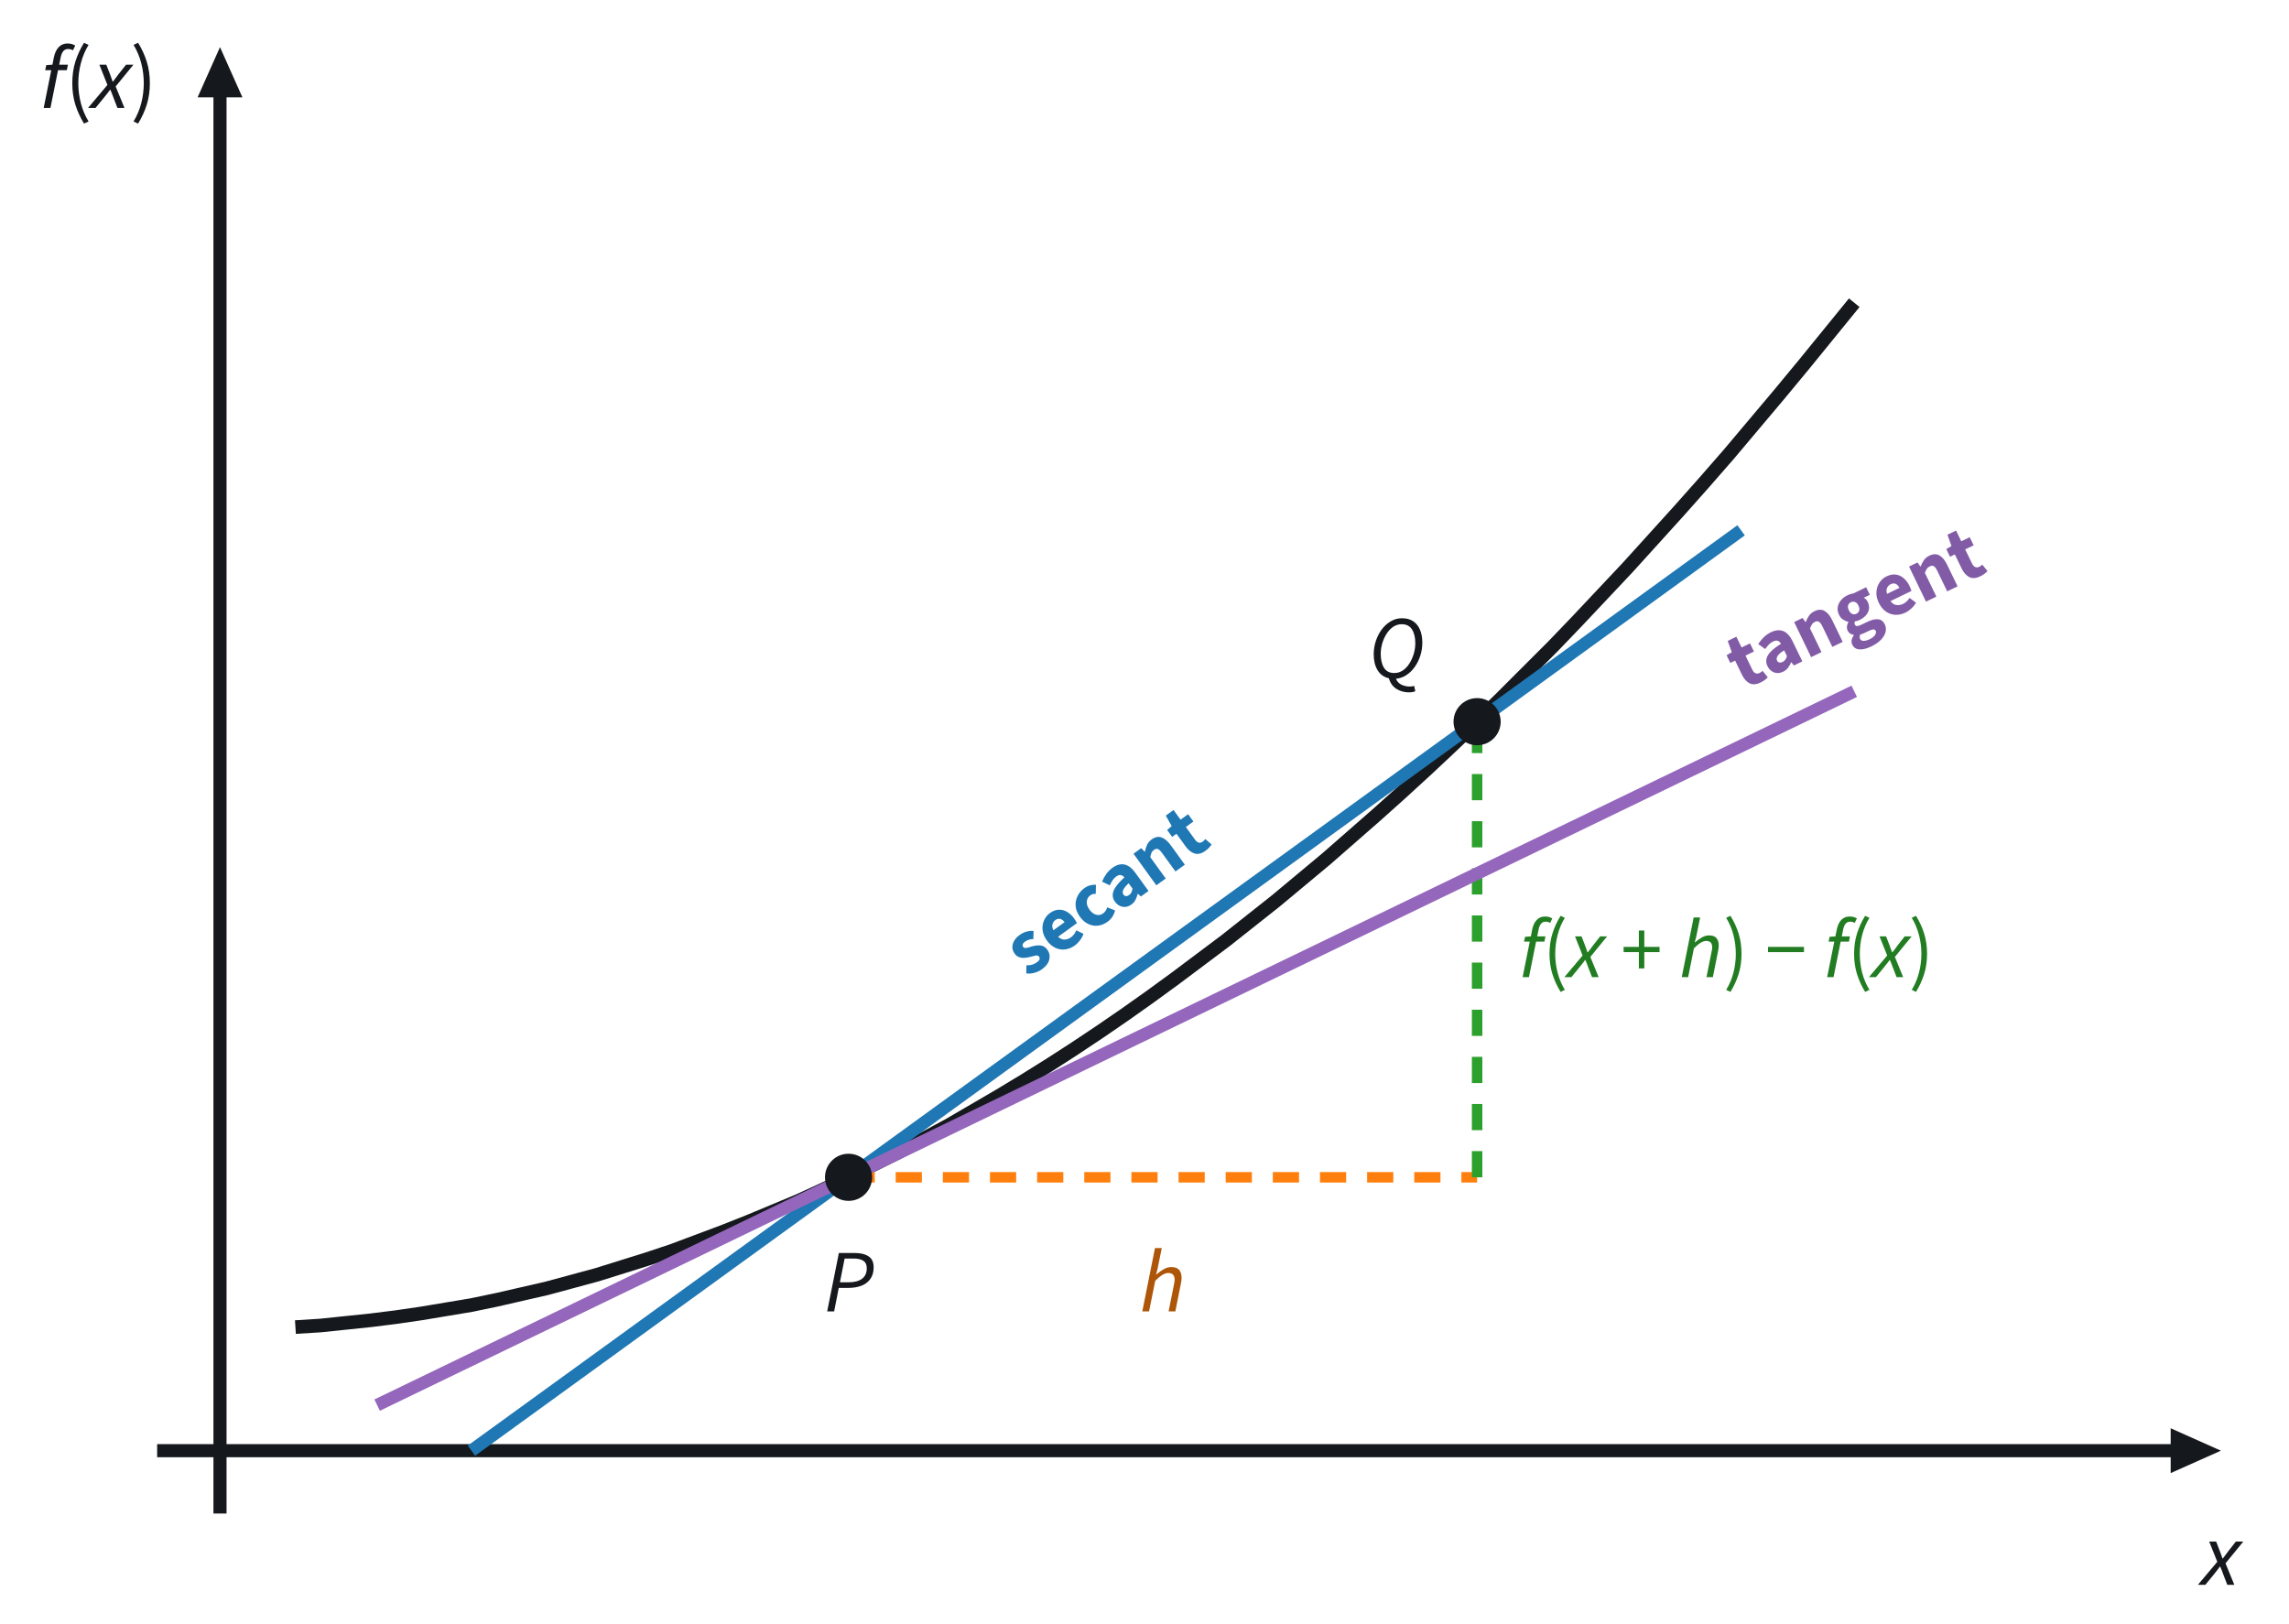
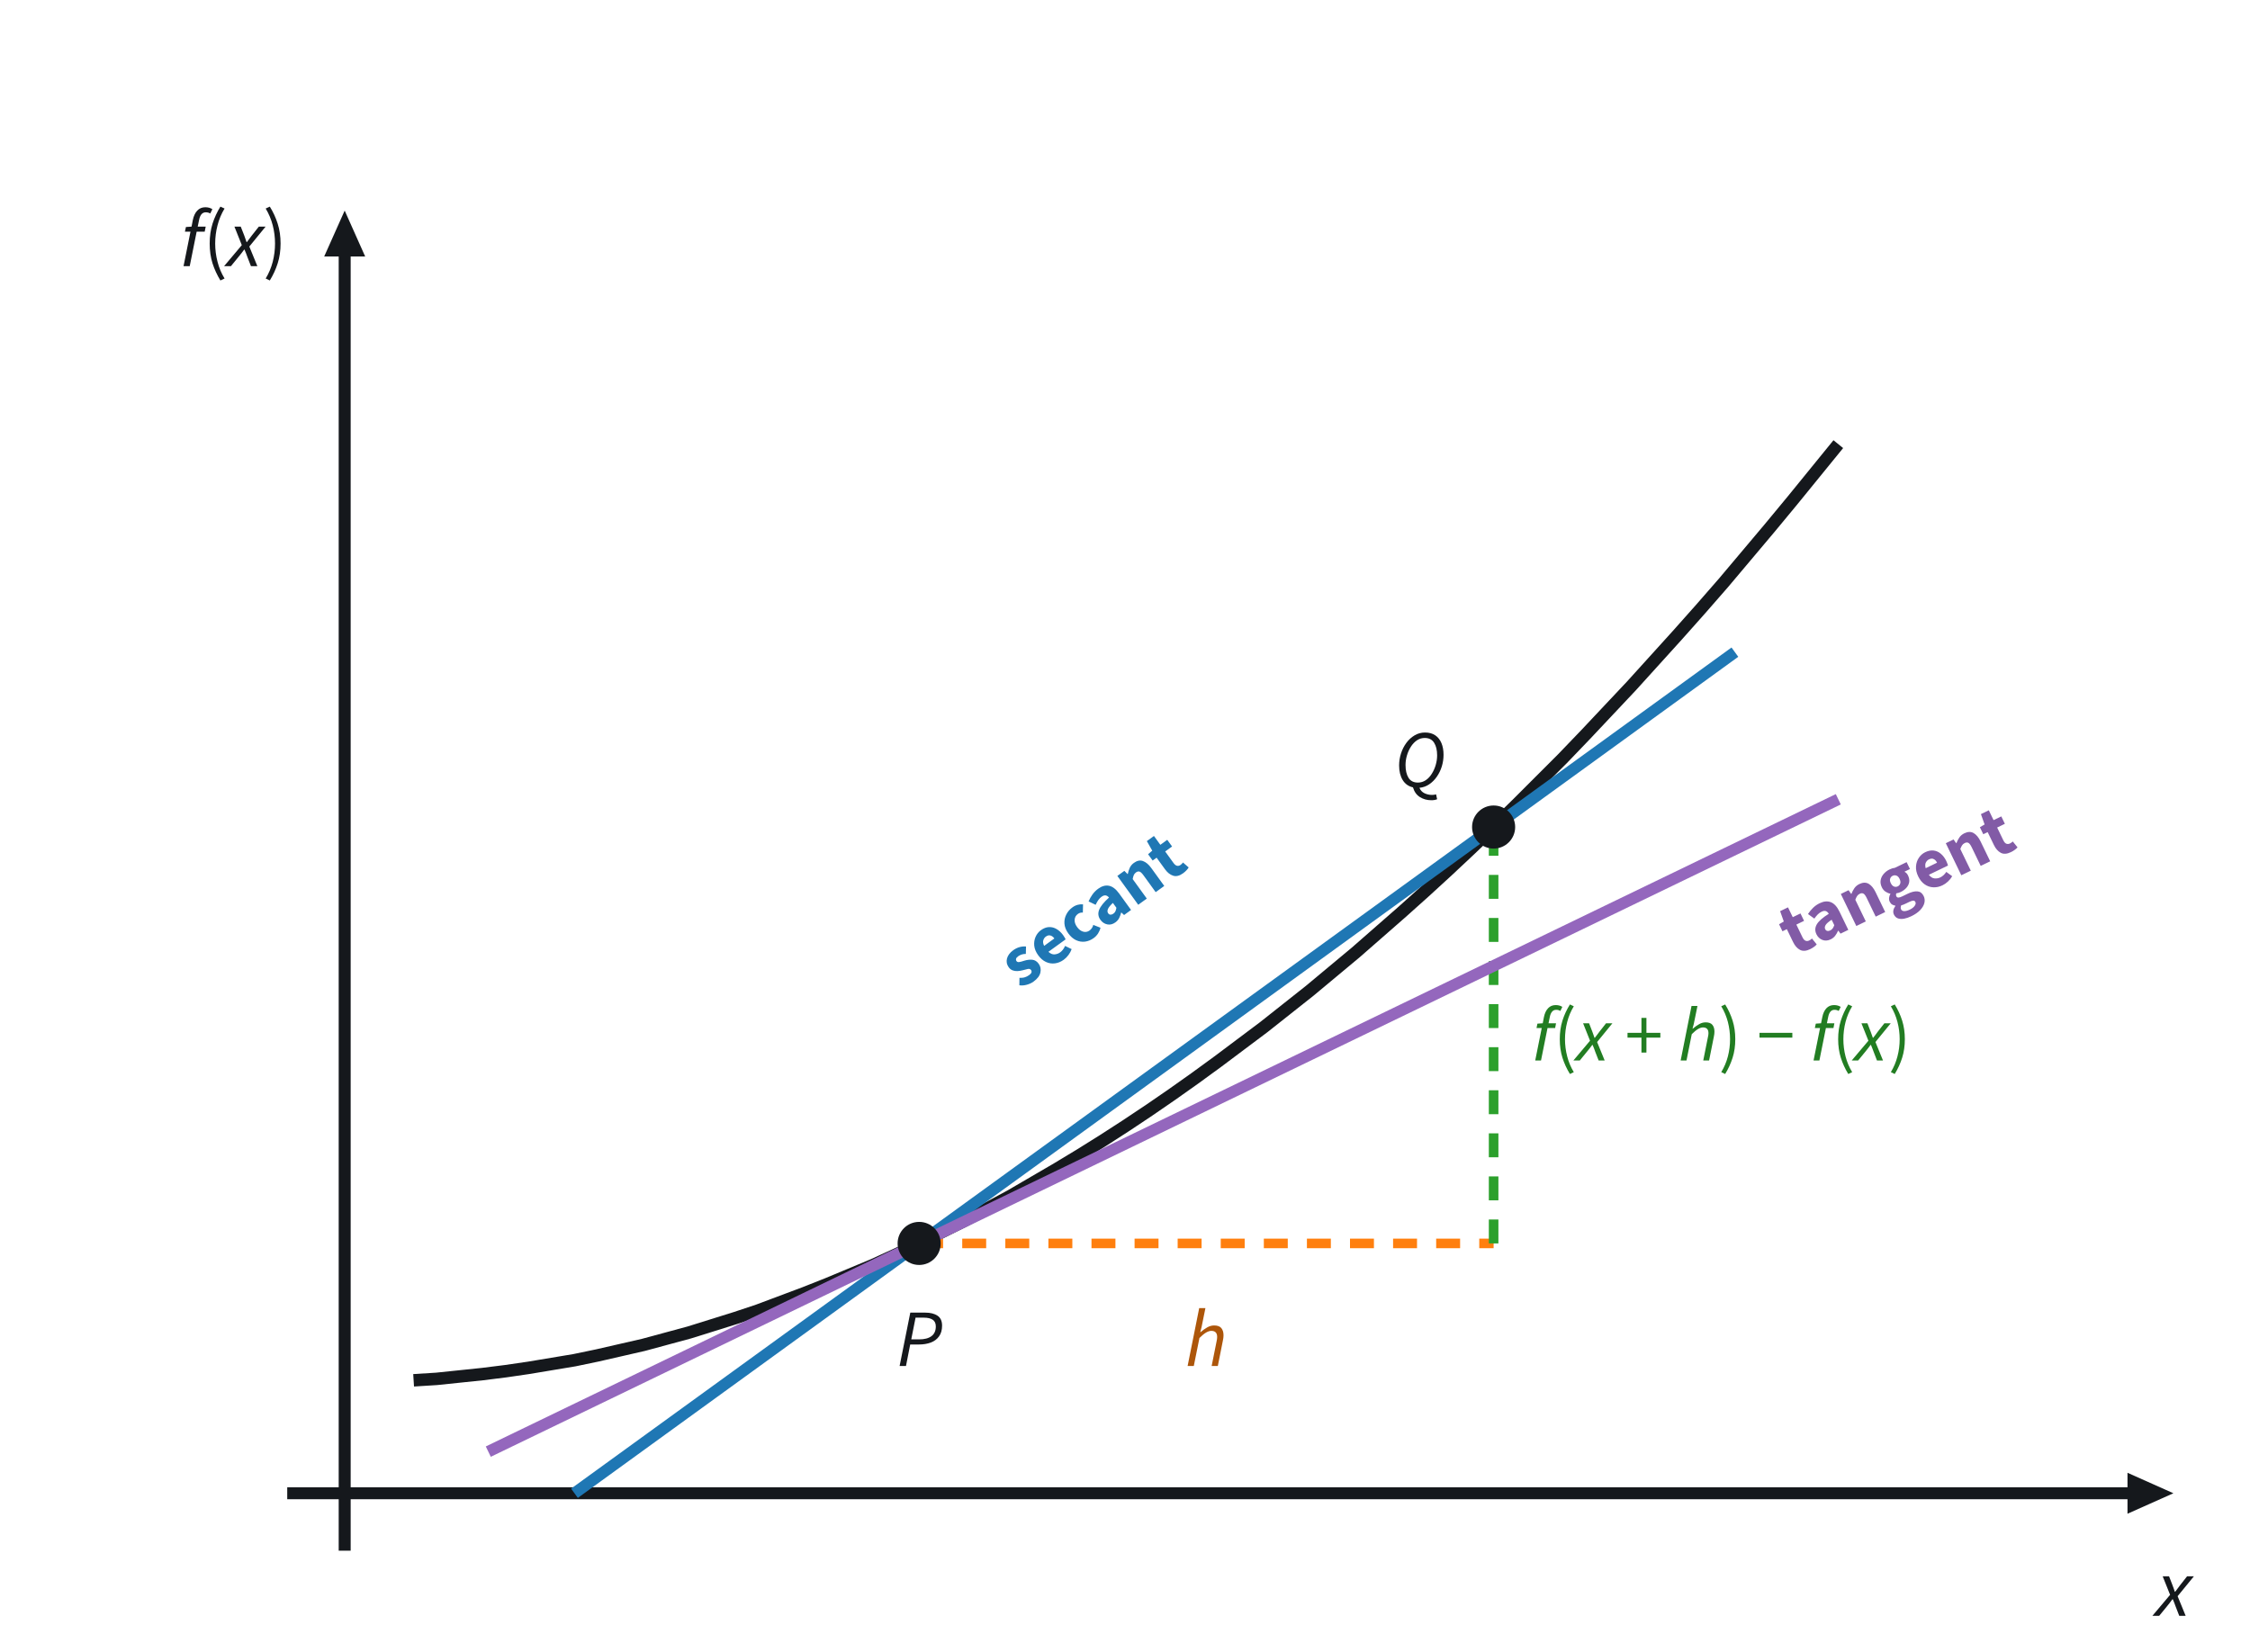
- <svg xmlns="http://www.w3.org/2000/svg" viewBox="30 35 437 310" width="437" height="310">
+ <svg xmlns="http://www.w3.org/2000/svg" viewBox="0 0 470 345" width="470" height="345">
  <line x1="60" y1="312" x2="444.76" y2="312.00" stroke="#15181C" stroke-width="2.5" />
  <path d="M454,312 L444.41,316.28 L444.41,307.72 Z" fill="#15181C" />
  <line x1="72" y1="324" x2="72.00" y2="53.24" stroke="#15181C" stroke-width="2.5" />
  <path d="M72,44 L76.28,53.59 L67.72,53.59 Z" fill="#15181C" />
  <g aria-label="x">
    <path d="M449.61 337.61 453.31 333.22 451.76 329.35H453.09L453.80 331.18Q453.94 331.56 454.06 331.89Q454.18 332.22 454.30 332.58H454.37Q454.62 332.24 454.89 331.89Q455.16 331.54 455.42 331.18L456.86 329.35H458.28L454.88 333.51L456.56 337.61H455.22L454.47 335.67Q454.33 335.30 454.19 334.91Q454.04 334.52 453.87 334.14H453.80Q453.53 334.52 453.24 334.89Q452.95 335.26 452.63 335.66L451.03 337.61Z" fill="#15181C" />
  </g>
  <g aria-label="f(x)">
    <path d="M38.34 55.61 39.79 48.40H38.63L38.84 47.43L40.01 47.35L40.28 45.97Q40.54 44.71 41.20 44.01Q41.86 43.30 42.90 43.30Q43.34 43.30 43.71 43.41Q44.09 43.52 44.36 43.71L43.92 44.61Q43.54 44.36 42.98 44.36Q42.42 44.36 42.07 44.78Q41.73 45.21 41.59 45.94L41.30 47.35H42.97L42.76 48.40H41.08L39.63 55.61Z M46.04 58.60Q44.99 56.88 44.39 55.01Q43.80 53.13 43.80 50.88Q43.80 48.64 44.39 46.75Q44.99 44.87 46.04 43.17L46.91 43.57Q45.92 45.19 45.44 47.07Q44.95 48.95 44.95 50.88Q44.95 52.82 45.44 54.70Q45.92 56.58 46.91 58.19Z M46.81 55.61 50.51 51.22 48.97 47.35H50.29L51.01 49.18Q51.14 49.56 51.26 49.89Q51.38 50.22 51.50 50.58H51.57Q51.82 50.24 52.09 49.89Q52.37 49.54 52.62 49.18L54.07 47.35H55.48L52.08 51.51L53.76 55.61H52.42L51.67 53.67Q51.53 53.30 51.39 52.91Q51.24 52.52 51.07 52.14H51.01Q50.73 52.52 50.45 52.89Q50.16 53.26 49.83 53.66L48.24 55.61Z M56.36 58.60 55.50 58.19Q56.48 56.58 56.97 54.70Q57.45 52.82 57.45 50.88Q57.45 48.95 56.97 47.07Q56.48 45.19 55.50 43.57L56.36 43.17Q57.42 44.87 58.01 46.75Q58.61 48.64 58.61 50.88Q58.61 53.13 58.01 55.01Q57.42 56.88 56.36 58.60Z" fill="#15181C" />
  </g>
  <polyline points="86.4,288.4 91.2,288.1 96.0,287.6 100.8,287.1 105.6,286.5 110.4,285.8 115.2,285.0 120.0,284.2 124.8,283.2 129.6,282.1 134.4,281.0 139.2,279.7 144.0,278.4 148.8,276.9 153.6,275.4 158.4,273.8 163.2,272.0 168.0,270.2 172.8,268.3 177.6,266.3 182.4,264.3 187.2,262.1 192.0,259.8 196.8,257.4 201.6,255.0 206.4,252.4 211.2,249.8 216.0,247.0 220.8,244.2 225.6,241.3 230.4,238.3 235.2,235.2 240.0,232.0 244.8,228.7 249.6,225.3 254.4,221.8 259.2,218.2 264.0,214.6 268.8,210.8 273.6,207.0 278.4,203.0 283.2,199.0 288.0,194.8 292.8,190.6 297.6,186.3 302.4,181.9 307.2,177.4 312.0,172.8 316.8,168.1 321.6,163.3 326.4,158.5 331.2,153.5 336.0,148.4 340.8,143.3 345.6,138.0 350.4,132.7 355.2,127.3 360.0,121.8 364.8,116.1 369.6,110.4 374.4,104.6 379.2,98.7 384.0,92.8" fill="none" stroke="#15181C" stroke-width="2.6" />
  <line x1="192" y1="259.8" x2="312" y2="259.8" stroke="#FF7F0E" stroke-width="2" stroke-dasharray="5 4" />
  <line x1="312" y1="259.8" x2="312" y2="172.8" stroke="#2CA02C" stroke-width="2" stroke-dasharray="5 4" />
  <g aria-label="h">
    <path d="M248.08 285.41 250.50 273.31H251.80L250.99 277.30L250.72 278.34H250.78Q251.48 277.74 252.18 277.34Q252.88 276.94 253.62 276.94Q254.68 276.94 255.13 277.50Q255.58 278.05 255.58 279.00Q255.58 279.53 255.44 280.14L254.39 285.41H253.10L254.12 280.31Q254.18 279.97 254.22 279.77Q254.25 279.56 254.25 279.34Q254.25 278.07 253.03 278.07Q252.55 278.07 251.94 278.42Q251.33 278.78 250.55 279.56L249.37 285.41Z" fill="#AD560A" />
  </g>
  <g aria-label="f(x + h) − f(x)">
    <path d="M320.69 221.58 322.05 214.80H320.96L321.15 213.88L322.26 213.80L322.51 212.51Q322.75 211.32 323.38 210.66Q324.00 210.00 324.98 210.00Q325.39 210.00 325.74 210.10Q326.10 210.20 326.35 210.38L325.94 211.23Q325.58 210.99 325.06 210.99Q324.53 210.99 324.20 211.39Q323.87 211.79 323.74 212.48L323.47 213.80H325.04L324.85 214.80H323.26L321.90 221.58Z M327.94 224.40Q326.94 222.78 326.38 221.01Q325.82 219.24 325.82 217.13Q325.82 215.02 326.38 213.24Q326.94 211.47 327.94 209.87L328.75 210.25Q327.82 211.77 327.37 213.54Q326.91 215.31 326.91 217.13Q326.91 218.96 327.37 220.72Q327.82 222.49 328.75 224.01Z M328.66 221.58 332.14 217.45 330.69 213.80H331.94L332.61 215.53Q332.74 215.88 332.85 216.20Q332.96 216.51 333.07 216.84H333.14Q333.38 216.52 333.63 216.20Q333.89 215.87 334.13 215.53L335.49 213.80H336.82L333.62 217.72L335.20 221.58H333.94L333.23 219.76Q333.10 219.40 332.97 219.04Q332.83 218.67 332.67 218.32H332.61Q332.35 218.67 332.08 219.02Q331.81 219.37 331.50 219.74L330.00 221.58Z M342.88 219.92V216.80H339.97V215.80H342.88V212.68H343.92V215.80H346.83V216.80H343.92V219.92Z M351.07 221.58 353.34 210.19H354.58L353.81 213.95L353.55 214.92H353.62Q354.27 214.36 354.93 213.99Q355.58 213.61 356.29 213.61Q357.28 213.61 357.70 214.13Q358.13 214.65 358.13 215.55Q358.13 216.04 358.00 216.62L357.01 221.58H355.79L356.75 216.78Q356.82 216.46 356.85 216.27Q356.88 216.08 356.88 215.87Q356.88 214.67 355.73 214.67Q355.28 214.67 354.70 215.00Q354.13 215.34 353.39 216.08L352.29 221.58Z M360.37 224.40 359.55 224.01Q360.48 222.49 360.94 220.72Q361.39 218.96 361.39 217.13Q361.39 215.31 360.94 213.54Q360.48 211.77 359.55 210.25L360.37 209.87Q361.36 211.47 361.92 213.24Q362.48 215.02 362.48 217.13Q362.48 219.24 361.92 221.01Q361.36 222.78 360.37 224.40Z M367.54 216.80V215.80H374.40V216.80Z M378.83 221.58 380.19 214.80H379.10L379.30 213.88L380.40 213.80L380.66 212.51Q380.90 211.32 381.52 210.66Q382.14 210.00 383.12 210.00Q383.54 210.00 383.89 210.10Q384.24 210.20 384.50 210.38L384.08 211.23Q383.73 210.99 383.20 210.99Q382.67 210.99 382.34 211.39Q382.02 211.79 381.89 212.48L381.62 213.80H383.18L382.99 214.80H381.41L380.05 221.58Z M386.08 224.40Q385.09 222.78 384.53 221.01Q383.97 219.24 383.97 217.13Q383.97 215.02 384.53 213.24Q385.09 211.47 386.08 209.87L386.90 210.25Q385.97 211.77 385.51 213.54Q385.06 215.31 385.06 217.13Q385.06 218.96 385.51 220.72Q385.97 222.49 386.90 224.01Z M386.80 221.58 390.29 217.45 388.83 213.80H390.08L390.75 215.53Q390.88 215.88 390.99 216.20Q391.10 216.51 391.22 216.84H391.28Q391.52 216.52 391.78 216.20Q392.03 215.87 392.27 215.53L393.63 213.80H394.96L391.76 217.72L393.34 221.58H392.08L391.38 219.76Q391.25 219.40 391.11 219.04Q390.98 218.67 390.82 218.32H390.75Q390.50 218.67 390.22 219.02Q389.95 219.37 389.65 219.74L388.14 221.58Z M395.79 224.40 394.98 224.01Q395.90 222.49 396.36 220.72Q396.82 218.96 396.82 217.13Q396.82 215.31 396.36 213.54Q395.90 211.77 394.98 210.25L395.79 209.87Q396.78 211.47 397.34 213.24Q397.90 215.02 397.90 217.13Q397.90 219.24 397.34 221.01Q396.78 222.78 395.79 224.40Z" fill="#227D22" />
  </g>
  <line x1="120" y1="312" x2="362.4" y2="136.26" stroke="#1F77B4" stroke-width="2.4" />
  <line x1="102" y1="303.3" x2="384" y2="167" stroke="#9467BD" stroke-width="2.4" />
  <circle cx="192" cy="259.8" r="4.5" fill="#15181C" />
  <circle cx="312" cy="172.8" r="4.5" fill="#15181C" />
  <g aria-label="P">
    <path d="M187.92 285.41 190.15 274.26H193.29Q194.86 274.26 195.82 274.89Q196.79 275.52 196.79 276.98Q196.79 278.34 196.16 279.21Q195.54 280.09 194.44 280.51Q193.34 280.92 191.91 280.92H190.13L189.25 285.41ZM190.35 279.85H191.97Q193.68 279.85 194.58 279.17Q195.48 278.49 195.48 277.15Q195.48 276.18 194.84 275.75Q194.19 275.31 192.97 275.31H191.25Z" fill="#15181C" />
  </g>
  <g aria-label="Q">
    <path d="M296.19 163.51Q297.09 163.51 297.83 163.01Q298.57 162.51 299.09 161.66Q299.62 160.82 299.91 159.82Q300.20 158.82 300.20 157.83Q300.20 156.18 299.57 155.19Q298.94 154.19 297.61 154.19Q296.71 154.19 295.97 154.69Q295.23 155.20 294.71 156.03Q294.18 156.86 293.89 157.86Q293.60 158.85 293.60 159.84Q293.60 161.50 294.22 162.51Q294.84 163.51 296.19 163.51ZM298.99 167.20Q297.66 167.20 296.62 166.55Q295.57 165.91 295.15 164.51Q293.74 164.19 293.00 162.97Q292.26 161.76 292.26 159.94Q292.26 158.66 292.65 157.44Q293.04 156.22 293.77 155.22Q294.50 154.23 295.50 153.64Q296.49 153.05 297.68 153.05Q298.94 153.05 299.80 153.63Q300.66 154.21 301.10 155.26Q301.54 156.30 301.54 157.71Q301.54 158.94 301.18 160.13Q300.81 161.32 300.14 162.28Q299.47 163.25 298.55 163.87Q297.63 164.50 296.51 164.60Q296.80 165.36 297.54 165.73Q298.28 166.09 299.13 166.09Q299.36 166.09 299.57 166.06Q299.77 166.03 299.98 165.97L300.20 166.99Q299.69 167.20 298.99 167.20Z" fill="#15181C" />
  </g>
-   <g aria-label="secant" transform="rotate(-35.9 241 205)">
-     <path d="M222.34 210.13Q221.61 210.13 220.83 209.84Q220.06 209.56 219.49 209.02L220.42 207.77Q220.93 208.18 221.43 208.34Q221.94 208.49 222.40 208.49Q222.90 208.49 223.12 208.32Q223.34 208.15 223.34 207.86Q223.34 207.49 222.92 207.29Q222.49 207.10 221.89 206.88Q221.37 206.68 220.91 206.38Q220.45 206.08 220.17 205.65Q219.90 205.22 219.90 204.66Q219.90 203.62 220.68 202.97Q221.47 202.33 222.75 202.33Q223.56 202.33 224.23 202.59Q224.91 202.85 225.37 203.27L224.43 204.50Q224.02 204.20 223.62 204.08Q223.21 203.96 222.82 203.96Q222.39 203.96 222.18 204.13Q221.97 204.29 221.97 204.55Q221.97 204.88 222.30 205.06Q222.64 205.24 223.34 205.46Q224.20 205.75 224.80 206.27Q225.40 206.80 225.40 207.73Q225.40 208.73 224.62 209.43Q223.84 210.13 222.34 210.13Z M229.92 204.02Q229.48 204.02 229.07 204.32Q228.66 204.61 228.51 205.38H231.15Q231.15 204.79 230.86 204.41Q230.58 204.02 229.92 204.02ZM230.13 210.13Q229.06 210.13 228.21 209.67Q227.35 209.21 226.86 208.34Q226.36 207.46 226.36 206.23Q226.36 205.01 226.86 204.14Q227.37 203.27 228.18 202.80Q228.99 202.33 229.87 202.33Q230.94 202.33 231.64 202.80Q232.35 203.27 232.69 204.08Q233.04 204.88 233.04 205.90Q233.04 206.19 233.01 206.46Q232.98 206.74 232.95 206.91H228.51Q228.69 207.77 229.24 208.10Q229.80 208.44 230.43 208.44Q231.25 208.44 232.05 207.95L232.77 209.30Q232.21 209.69 231.50 209.91Q230.79 210.13 230.13 210.13Z M237.85 210.13Q236.80 210.13 235.95 209.67Q235.11 209.21 234.62 208.34Q234.13 207.46 234.13 206.23Q234.13 204.98 234.67 204.11Q235.21 203.24 236.10 202.79Q236.98 202.33 238.00 202.33Q238.69 202.33 239.24 202.55Q239.79 202.76 240.18 203.12L239.14 204.49Q238.95 204.32 238.71 204.22Q238.47 204.11 238.14 204.11Q237.36 204.11 236.88 204.69Q236.40 205.25 236.40 206.23Q236.40 207.19 236.87 207.77Q237.34 208.34 238.08 208.34Q238.81 208.34 239.40 207.85L240.27 209.21Q239.80 209.63 239.17 209.88Q238.54 210.13 237.85 210.13Z M243.45 210.13Q242.43 210.13 241.83 209.48Q241.23 208.82 241.23 207.88Q241.23 206.68 242.22 206.03Q243.21 205.38 245.41 205.15Q245.38 204.67 245.11 204.38Q244.84 204.10 244.24 204.10Q243.78 204.10 243.30 204.26Q242.82 204.43 242.26 204.74L241.48 203.30Q242.19 202.87 242.99 202.60Q243.79 202.33 244.66 202.33Q246.09 202.33 246.85 203.15Q247.62 203.98 247.62 205.70V209.95H245.82L245.67 209.19H245.61Q245.13 209.60 244.60 209.87Q244.08 210.13 243.45 210.13ZM244.18 208.41Q244.56 208.41 244.84 208.24Q245.13 208.07 245.41 207.79V206.53Q244.24 206.68 243.79 206.98Q243.34 207.28 243.34 207.71Q243.34 208.06 243.57 208.23Q243.81 208.41 244.18 208.41Z M249.47 209.95V202.51H251.28L251.43 203.45H251.49Q251.97 203.00 252.54 202.67Q253.12 202.33 253.87 202.33Q255.09 202.33 255.63 203.13Q256.18 203.94 256.18 205.33V209.95H253.97V205.61Q253.97 204.80 253.76 204.50Q253.54 204.20 253.06 204.20Q252.64 204.20 252.34 204.39Q252.04 204.58 251.68 204.92V209.95Z M260.92 210.11Q259.54 210.11 258.95 209.32Q258.35 208.52 258.35 207.23V204.23H257.33V202.60L258.47 202.51L258.73 200.23H260.56V202.51H262.34V204.23H260.56V207.20Q260.56 207.83 260.82 208.11Q261.08 208.39 261.52 208.39Q261.70 208.39 261.89 208.36Q262.07 208.33 262.22 208.27L262.58 209.81Q262.30 209.94 261.87 210.02Q261.44 210.11 260.92 210.11Z" fill="#1F77B4" />
+   <g aria-label="secant" transform="rotate(-35.9 228 190)">
+     <path d="M209.34 195.13Q208.61 195.13 207.83 194.84Q207.06 194.56 206.49 194.02L207.42 192.77Q207.93 193.18 208.43 193.34Q208.94 193.49 209.40 193.49Q209.90 193.49 210.12 193.32Q210.34 193.15 210.34 192.86Q210.34 192.49 209.92 192.29Q209.49 192.10 208.89 191.88Q208.37 191.68 207.91 191.38Q207.45 191.08 207.17 190.65Q206.90 190.22 206.90 189.66Q206.90 188.62 207.68 187.97Q208.47 187.33 209.75 187.33Q210.56 187.33 211.23 187.59Q211.91 187.85 212.37 188.27L211.43 189.50Q211.02 189.20 210.62 189.08Q210.21 188.96 209.82 188.96Q209.39 188.96 209.18 189.13Q208.97 189.29 208.97 189.55Q208.97 189.88 209.30 190.06Q209.64 190.24 210.34 190.46Q211.20 190.75 211.80 191.27Q212.40 191.80 212.40 192.73Q212.40 193.73 211.62 194.43Q210.84 195.13 209.34 195.13Z M216.92 189.02Q216.48 189.02 216.07 189.32Q215.66 189.61 215.51 190.38H218.15Q218.15 189.79 217.86 189.41Q217.58 189.02 216.92 189.02ZM217.13 195.13Q216.06 195.13 215.21 194.67Q214.35 194.21 213.86 193.34Q213.36 192.46 213.36 191.23Q213.36 190.01 213.86 189.14Q214.37 188.27 215.18 187.80Q215.99 187.33 216.87 187.33Q217.94 187.33 218.64 187.80Q219.35 188.27 219.69 189.08Q220.04 189.88 220.04 190.90Q220.04 191.19 220.01 191.46Q219.98 191.74 219.95 191.91H215.51Q215.69 192.77 216.24 193.10Q216.80 193.44 217.43 193.44Q218.25 193.44 219.05 192.95L219.77 194.30Q219.21 194.69 218.50 194.91Q217.79 195.13 217.13 195.13Z M224.85 195.13Q223.80 195.13 222.95 194.67Q222.11 194.21 221.62 193.34Q221.13 192.46 221.13 191.23Q221.13 189.98 221.67 189.11Q222.21 188.24 223.10 187.79Q223.98 187.33 225.00 187.33Q225.69 187.33 226.24 187.55Q226.79 187.76 227.18 188.12L226.14 189.49Q225.95 189.32 225.71 189.22Q225.47 189.11 225.14 189.11Q224.36 189.11 223.88 189.69Q223.40 190.25 223.40 191.23Q223.40 192.19 223.87 192.77Q224.34 193.34 225.08 193.34Q225.81 193.34 226.40 192.85L227.27 194.21Q226.80 194.63 226.17 194.88Q225.54 195.13 224.85 195.13Z M230.45 195.13Q229.43 195.13 228.83 194.48Q228.23 193.82 228.23 192.88Q228.23 191.68 229.22 191.03Q230.21 190.38 232.41 190.15Q232.38 189.67 232.11 189.38Q231.84 189.10 231.24 189.10Q230.78 189.10 230.30 189.26Q229.82 189.43 229.26 189.74L228.48 188.30Q229.19 187.87 229.99 187.60Q230.79 187.33 231.66 187.33Q233.09 187.33 233.85 188.15Q234.62 188.98 234.62 190.70V194.95H232.82L232.67 194.19H232.61Q232.13 194.60 231.60 194.87Q231.08 195.13 230.45 195.13ZM231.18 193.41Q231.56 193.41 231.84 193.24Q232.13 193.07 232.41 192.79V191.53Q231.24 191.68 230.79 191.98Q230.34 192.28 230.34 192.71Q230.34 193.06 230.57 193.23Q230.81 193.41 231.18 193.41Z M236.47 194.95V187.51H238.28L238.43 188.45H238.49Q238.97 188.00 239.54 187.67Q240.12 187.33 240.87 187.33Q242.09 187.33 242.63 188.13Q243.18 188.94 243.18 190.33V194.95H240.97V190.61Q240.97 189.80 240.76 189.50Q240.54 189.20 240.06 189.20Q239.64 189.20 239.34 189.39Q239.04 189.58 238.68 189.92V194.95Z M247.92 195.11Q246.54 195.11 245.95 194.32Q245.35 193.52 245.35 192.23V189.23H244.33V187.60L245.47 187.51L245.73 185.23H247.56V187.51H249.34V189.23H247.56V192.20Q247.56 192.83 247.82 193.11Q248.08 193.39 248.52 193.39Q248.70 193.39 248.89 193.36Q249.07 193.33 249.22 193.27L249.58 194.81Q249.30 194.94 248.87 195.02Q248.44 195.11 247.92 195.11Z" fill="#1F77B4" />
  </g>
-   <g aria-label="tangent" transform="rotate(-25.8 384 151)">
-     <path d="M361.67 156.11Q360.29 156.11 359.70 155.32Q359.11 154.52 359.11 153.23V150.23H358.09V148.60L359.23 148.51L359.48 146.23H361.31V148.51H363.10V150.23H361.31V153.20Q361.31 153.83 361.58 154.11Q361.84 154.39 362.27 154.39Q362.45 154.39 362.64 154.36Q362.83 154.33 362.98 154.27L363.34 155.81Q363.05 155.94 362.63 156.02Q362.20 156.11 361.67 156.11Z M366.43 156.13Q365.41 156.13 364.81 155.48Q364.21 154.82 364.21 153.88Q364.21 152.68 365.20 152.03Q366.19 151.38 368.39 151.15Q368.36 150.67 368.09 150.38Q367.82 150.10 367.22 150.10Q366.76 150.10 366.28 150.26Q365.80 150.43 365.24 150.74L364.46 149.30Q365.17 148.87 365.97 148.60Q366.77 148.33 367.64 148.33Q369.07 148.33 369.83 149.15Q370.60 149.98 370.60 151.70V155.95H368.80L368.65 155.19H368.59Q368.11 155.60 367.58 155.87Q367.06 156.13 366.43 156.13ZM367.16 154.41Q367.54 154.41 367.82 154.24Q368.11 154.07 368.39 153.79V152.53Q367.22 152.68 366.77 152.98Q366.32 153.28 366.32 153.71Q366.32 154.06 366.56 154.23Q366.79 154.41 367.16 154.41Z M372.46 155.95V148.51H374.26L374.41 149.45H374.47Q374.95 149.00 375.52 148.67Q376.10 148.33 376.85 148.33Q378.07 148.33 378.62 149.13Q379.16 149.94 379.16 151.33V155.95H376.96V151.61Q376.96 150.80 376.74 150.50Q376.52 150.20 376.04 150.20Q375.62 150.20 375.32 150.39Q375.02 150.58 374.66 150.92V155.95Z M383.69 159.11Q382.82 159.11 382.12 158.92Q381.41 158.72 380.99 158.31Q380.57 157.88 380.57 157.22Q380.57 156.32 381.64 155.72V155.66Q381.35 155.47 381.15 155.17Q380.95 154.87 380.95 154.41Q380.95 154.00 381.19 153.62Q381.43 153.25 381.79 153.01V152.95Q381.40 152.68 381.09 152.17Q380.78 151.66 380.78 151.01Q380.78 150.11 381.22 149.52Q381.65 148.93 382.36 148.63Q383.06 148.33 383.86 148.33Q384.52 148.33 385.01 148.51H387.73V150.11H386.48V150.17Q386.78 150.56 386.78 151.12Q386.78 151.96 386.39 152.51Q386.00 153.05 385.34 153.32Q384.68 153.59 383.86 153.59Q383.42 153.59 382.96 153.44Q382.69 153.67 382.69 154.00Q382.69 154.28 382.94 154.42Q383.20 154.55 383.81 154.55H385.01Q386.39 154.55 387.12 155.00Q387.85 155.44 387.85 156.44Q387.85 157.21 387.34 157.82Q386.83 158.42 385.90 158.77Q384.97 159.11 383.69 159.11ZM383.86 152.26Q384.29 152.26 384.59 151.94Q384.88 151.63 384.88 151.01Q384.88 150.41 384.59 150.12Q384.29 149.81 383.86 149.81Q383.42 149.81 383.13 150.12Q382.84 150.41 382.84 151.01Q382.84 151.63 383.13 151.94Q383.42 152.26 383.86 152.26ZM384.04 157.73Q384.79 157.73 385.27 157.46Q385.75 157.19 385.75 156.82Q385.75 156.47 385.46 156.35Q385.16 156.23 384.61 156.23H383.84Q383.47 156.23 383.22 156.21Q382.97 156.19 382.79 156.14Q382.39 156.50 382.39 156.88Q382.39 157.30 382.85 157.52Q383.30 157.73 384.04 157.73Z M392.17 150.02Q391.73 150.02 391.32 150.32Q390.91 150.61 390.76 151.38H393.40Q393.40 150.79 393.11 150.41Q392.83 150.02 392.17 150.02ZM392.38 156.13Q391.31 156.13 390.46 155.67Q389.60 155.21 389.11 154.34Q388.61 153.46 388.61 152.23Q388.61 151.01 389.12 150.14Q389.62 149.27 390.43 148.80Q391.24 148.33 392.12 148.33Q393.19 148.33 393.89 148.80Q394.60 149.27 394.94 150.08Q395.29 150.88 395.29 151.90Q395.29 152.19 395.26 152.46Q395.23 152.74 395.20 152.91H390.76Q390.94 153.77 391.49 154.10Q392.05 154.44 392.68 154.44Q393.50 154.44 394.30 153.95L395.02 155.30Q394.46 155.69 393.75 155.91Q393.04 156.13 392.38 156.13Z M396.82 155.95V148.51H398.62L398.77 149.45H398.83Q399.31 149.00 399.88 148.67Q400.46 148.33 401.21 148.33Q402.43 148.33 402.97 149.13Q403.52 149.94 403.52 151.33V155.95H401.32V151.61Q401.32 150.80 401.10 150.50Q400.88 150.20 400.40 150.20Q399.98 150.20 399.68 150.39Q399.38 150.58 399.02 150.92V155.95Z M408.26 156.11Q406.88 156.11 406.29 155.32Q405.70 154.52 405.70 153.23V150.23H404.68V148.60L405.82 148.51L406.07 146.23H407.90V148.51H409.69V150.23H407.90V153.20Q407.90 153.83 408.16 154.11Q408.43 154.39 408.86 154.39Q409.04 154.39 409.23 154.36Q409.42 154.33 409.57 154.27L409.93 155.81Q409.64 155.94 409.21 156.02Q408.79 156.11 408.26 156.11Z" fill="#825BA6" />
+   <g aria-label="tangent" transform="rotate(-25.8 396 184)">
+     <path d="M373.67 189.11Q372.29 189.11 371.70 188.32Q371.11 187.52 371.11 186.23V183.23H370.09V181.60L371.23 181.51L371.48 179.23H373.31V181.51H375.10V183.23H373.31V186.20Q373.31 186.83 373.58 187.11Q373.84 187.39 374.27 187.39Q374.45 187.39 374.64 187.36Q374.83 187.33 374.98 187.27L375.34 188.81Q375.05 188.94 374.63 189.02Q374.20 189.11 373.67 189.11Z M378.43 189.13Q377.41 189.13 376.81 188.48Q376.21 187.82 376.21 186.88Q376.21 185.68 377.20 185.03Q378.19 184.38 380.39 184.15Q380.36 183.67 380.09 183.38Q379.82 183.10 379.22 183.10Q378.76 183.10 378.28 183.26Q377.80 183.43 377.24 183.74L376.46 182.30Q377.17 181.87 377.97 181.60Q378.77 181.33 379.64 181.33Q381.07 181.33 381.83 182.15Q382.60 182.98 382.60 184.70V188.95H380.80L380.65 188.19H380.59Q380.11 188.60 379.58 188.87Q379.06 189.13 378.43 189.13ZM379.16 187.41Q379.54 187.41 379.82 187.24Q380.11 187.07 380.39 186.79V185.53Q379.22 185.68 378.77 185.98Q378.32 186.28 378.32 186.71Q378.32 187.06 378.56 187.23Q378.79 187.41 379.16 187.41Z M384.46 188.95V181.51H386.26L386.41 182.45H386.47Q386.95 182.00 387.52 181.67Q388.10 181.33 388.85 181.33Q390.07 181.33 390.62 182.13Q391.16 182.94 391.16 184.33V188.95H388.96V184.61Q388.96 183.80 388.74 183.50Q388.52 183.20 388.04 183.20Q387.62 183.20 387.32 183.39Q387.02 183.58 386.66 183.92V188.95Z M395.69 192.11Q394.82 192.11 394.12 191.92Q393.41 191.72 392.99 191.31Q392.57 190.88 392.57 190.22Q392.57 189.32 393.64 188.72V188.66Q393.35 188.47 393.15 188.17Q392.95 187.87 392.95 187.41Q392.95 187.00 393.19 186.62Q393.43 186.25 393.79 186.01V185.95Q393.40 185.68 393.09 185.17Q392.78 184.66 392.78 184.01Q392.78 183.11 393.22 182.52Q393.65 181.93 394.36 181.63Q395.06 181.33 395.86 181.33Q396.52 181.33 397.01 181.51H399.73V183.11H398.48V183.17Q398.78 183.56 398.78 184.12Q398.78 184.96 398.39 185.51Q398.00 186.05 397.34 186.32Q396.68 186.59 395.86 186.59Q395.42 186.59 394.96 186.44Q394.69 186.67 394.69 187.00Q394.69 187.28 394.94 187.42Q395.20 187.55 395.81 187.55H397.01Q398.39 187.55 399.12 188.00Q399.85 188.44 399.85 189.44Q399.85 190.21 399.34 190.82Q398.83 191.42 397.90 191.77Q396.97 192.11 395.69 192.11ZM395.86 185.26Q396.29 185.26 396.59 184.94Q396.88 184.63 396.88 184.01Q396.88 183.41 396.59 183.12Q396.29 182.81 395.86 182.81Q395.42 182.81 395.13 183.12Q394.84 183.41 394.84 184.01Q394.84 184.63 395.13 184.94Q395.42 185.26 395.86 185.26ZM396.04 190.73Q396.79 190.73 397.27 190.46Q397.75 190.19 397.75 189.82Q397.75 189.47 397.46 189.35Q397.16 189.23 396.61 189.23H395.84Q395.47 189.23 395.22 189.21Q394.97 189.19 394.79 189.14Q394.39 189.50 394.39 189.88Q394.39 190.30 394.85 190.52Q395.30 190.73 396.04 190.73Z M404.17 183.02Q403.73 183.02 403.32 183.32Q402.91 183.61 402.76 184.38H405.40Q405.40 183.79 405.11 183.41Q404.83 183.02 404.17 183.02ZM404.38 189.13Q403.31 189.13 402.46 188.67Q401.60 188.21 401.11 187.34Q400.61 186.46 400.61 185.23Q400.61 184.01 401.12 183.14Q401.62 182.27 402.43 181.80Q403.24 181.33 404.12 181.33Q405.19 181.33 405.89 181.80Q406.60 182.27 406.94 183.08Q407.29 183.88 407.29 184.90Q407.29 185.19 407.26 185.46Q407.23 185.74 407.20 185.91H402.76Q402.94 186.77 403.49 187.10Q404.05 187.44 404.68 187.44Q405.50 187.44 406.30 186.95L407.02 188.30Q406.46 188.69 405.75 188.91Q405.04 189.13 404.38 189.13Z M408.82 188.95V181.51H410.62L410.77 182.45H410.83Q411.31 182.00 411.88 181.67Q412.46 181.33 413.21 181.33Q414.43 181.33 414.97 182.13Q415.52 182.94 415.52 184.33V188.95H413.32V184.61Q413.32 183.80 413.10 183.50Q412.88 183.20 412.40 183.20Q411.98 183.20 411.68 183.39Q411.38 183.58 411.02 183.92V188.95Z M420.26 189.11Q418.88 189.11 418.29 188.32Q417.70 187.52 417.70 186.23V183.23H416.68V181.60L417.82 181.51L418.07 179.23H419.90V181.51H421.69V183.23H419.90V186.20Q419.90 186.83 420.16 187.11Q420.43 187.39 420.86 187.39Q421.04 187.39 421.23 187.36Q421.42 187.33 421.57 187.27L421.93 188.81Q421.64 188.94 421.21 189.02Q420.79 189.11 420.26 189.11Z" fill="#825BA6" />
  </g>
</svg>
